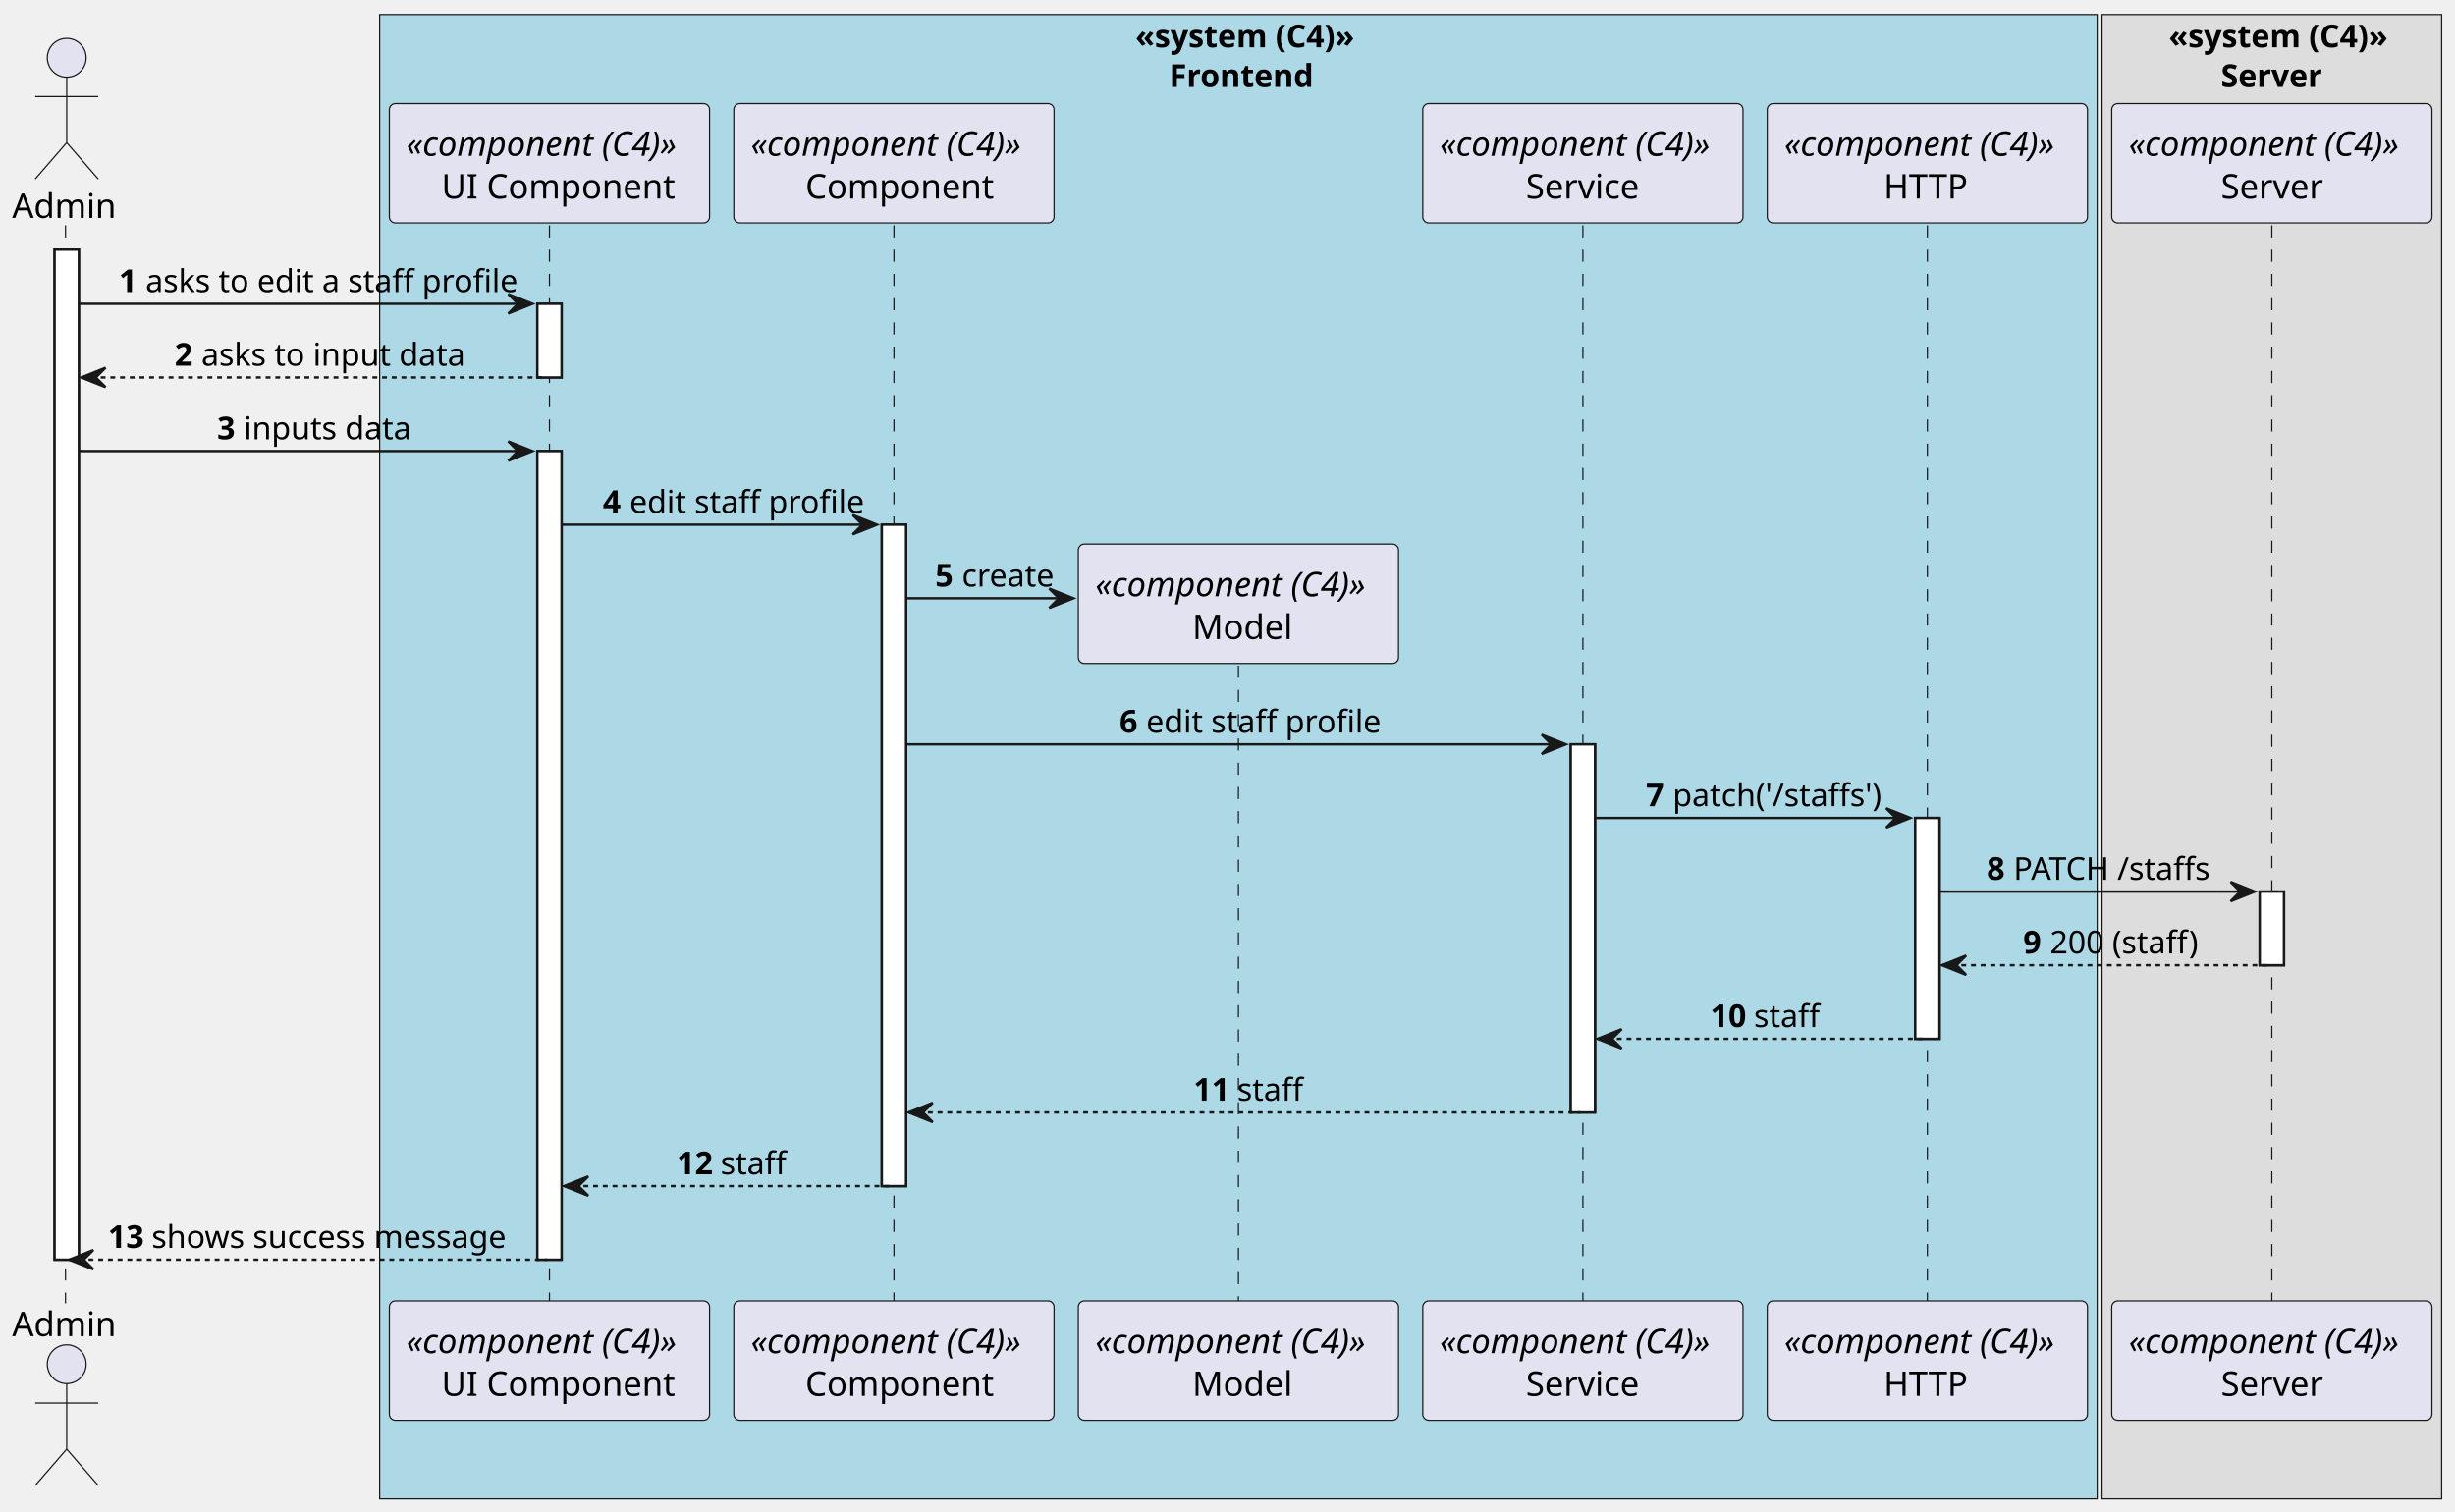
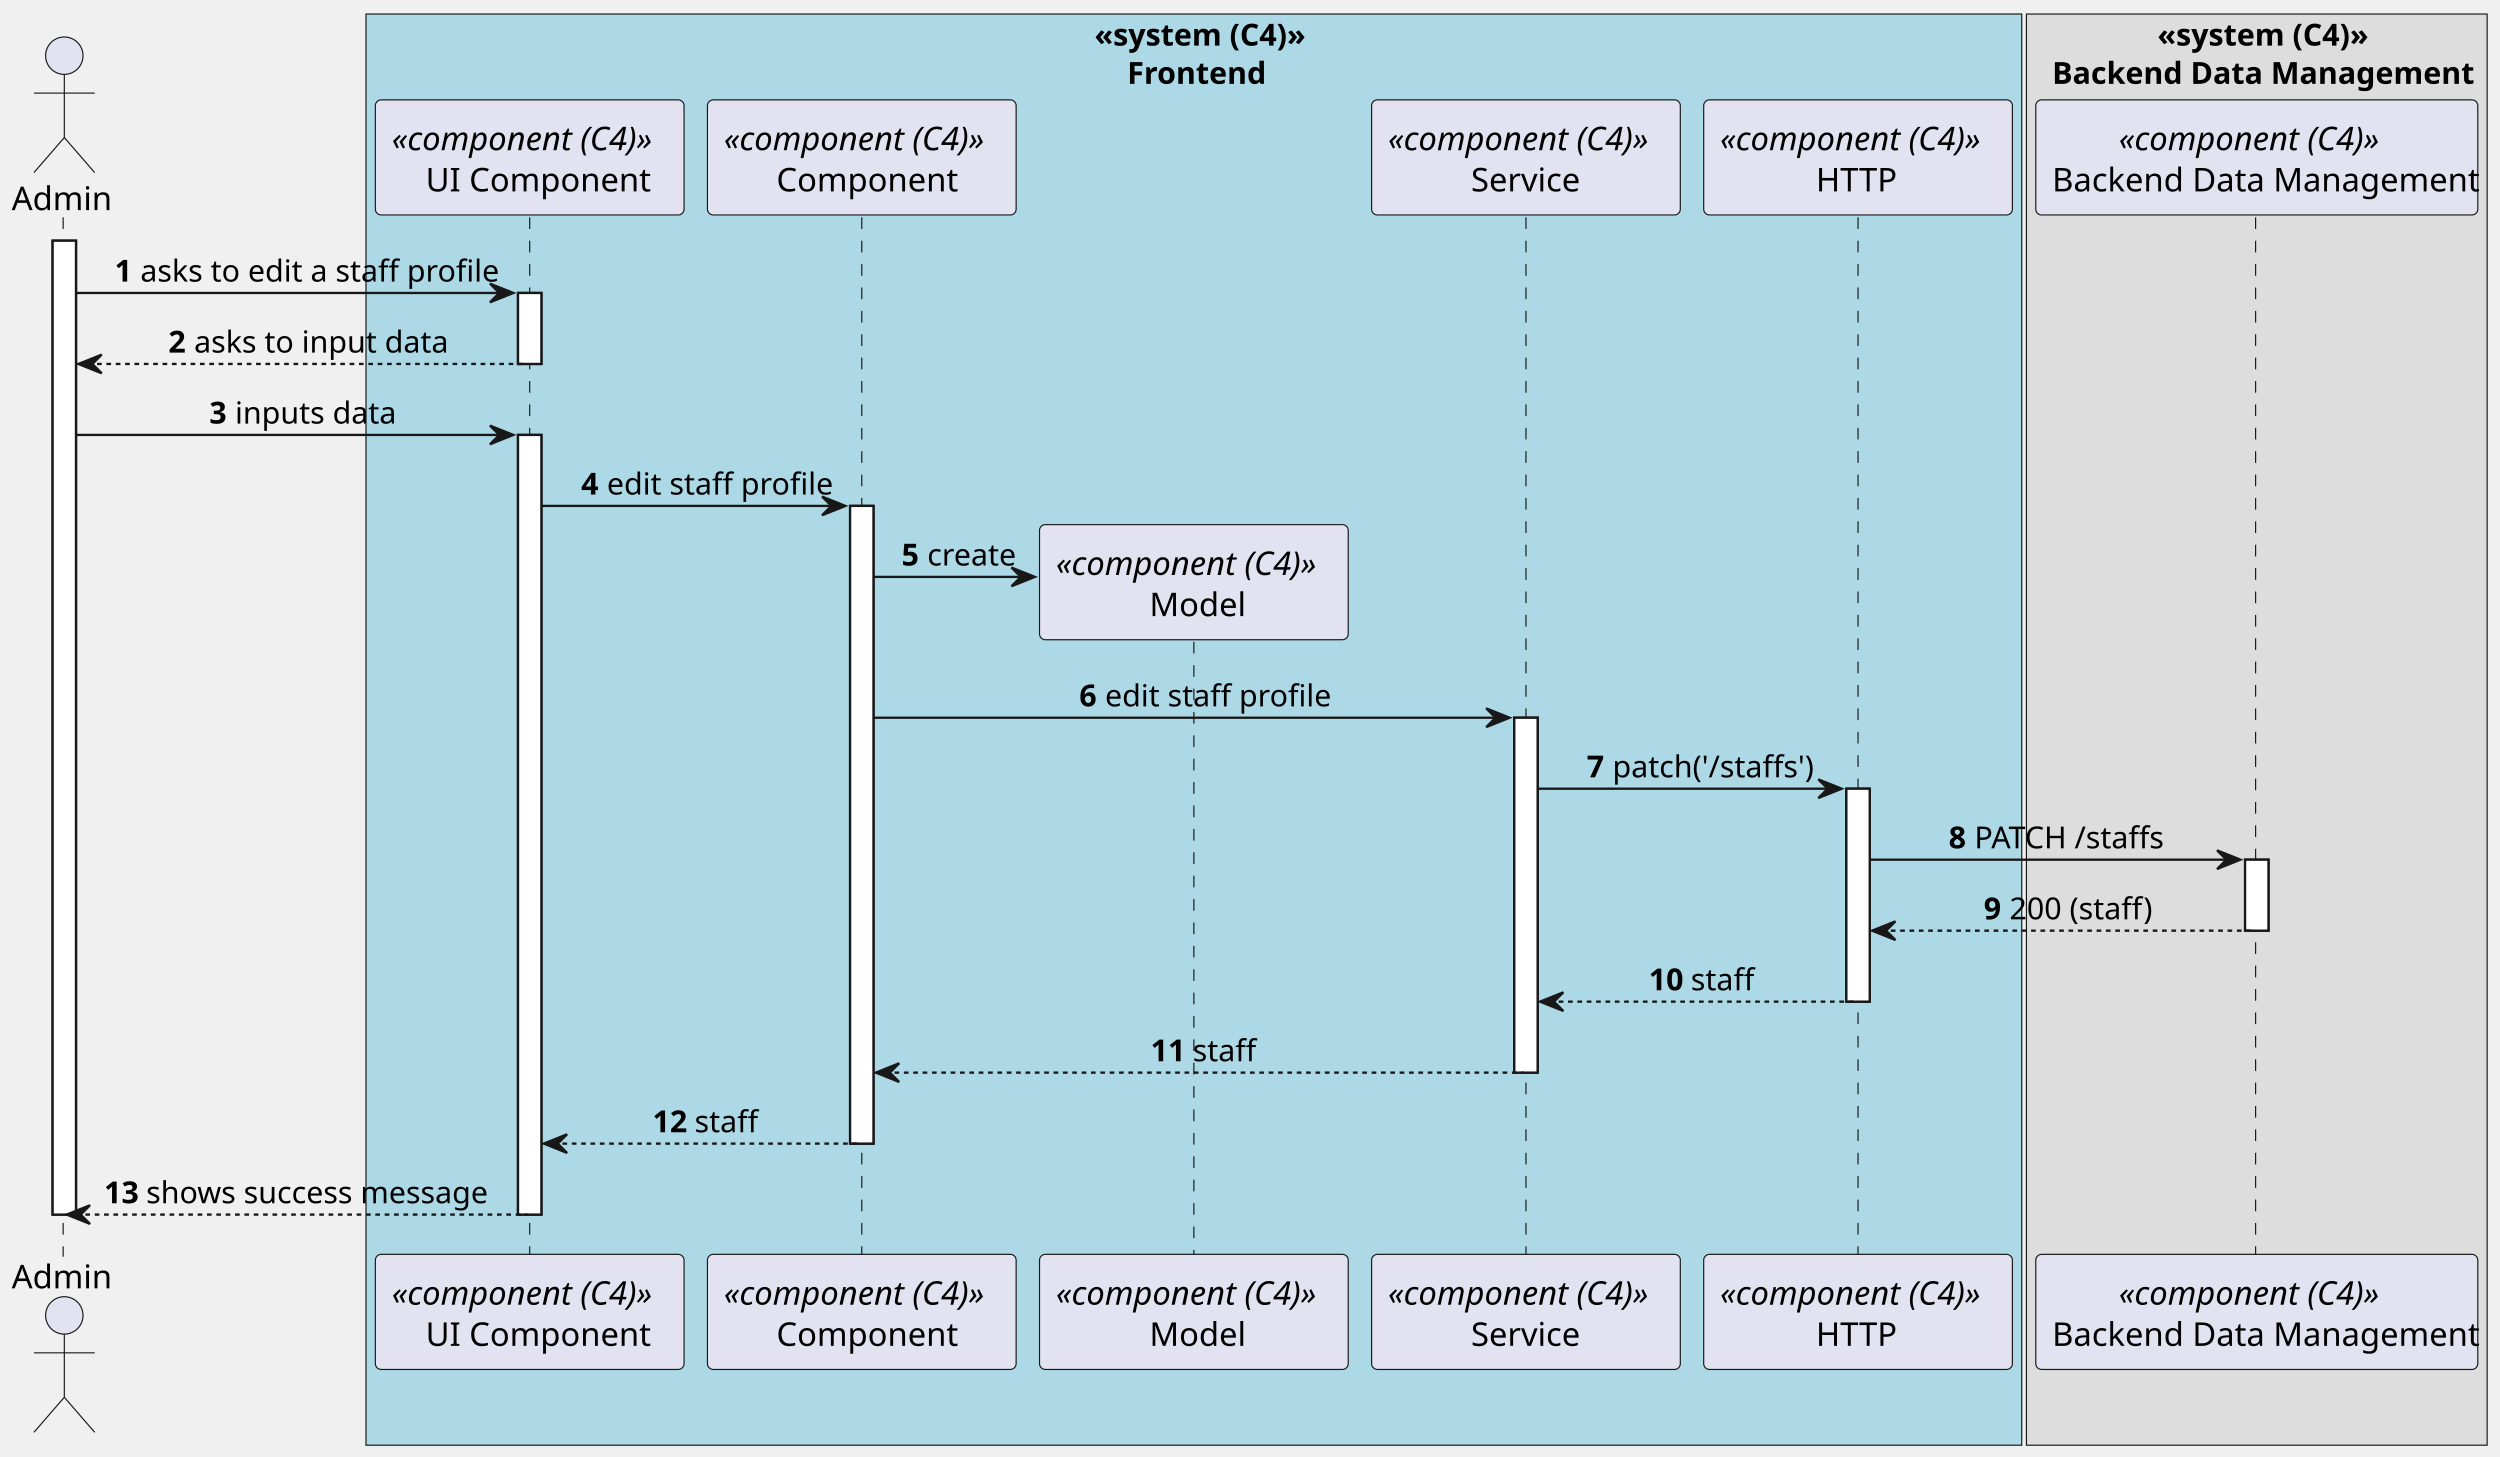
- <svg xmlns="http://www.w3.org/2000/svg" contentStyleType="text/css" height="623px" preserveAspectRatio="none" style="width:1012px;height:623px;background:#FFFFFF;" version="1.1" viewBox="0 0 1012 623" width="1012px" zoomAndPan="magnify">
+ <svg xmlns="http://www.w3.org/2000/svg" contentStyleType="text/css" height="623px" preserveAspectRatio="none" style="width:1069px;height:623px;background:#FFFFFF;" version="1.1" viewBox="0 0 1069 623" width="1069px" zoomAndPan="magnify">
  <defs />
  <g>
    <rect fill="#ADD8E6" height="611.969" style="stroke:#181818;stroke-width:0.5;" width="708" x="156.5" y="6" />
    <text fill="#000000" font-family="sans-serif" font-size="13" font-weight="bold" lengthAdjust="spacing" textLength="85" x="468" y="19.495">«system (C4)»</text>
    <text fill="#000000" font-family="sans-serif" font-size="13" font-weight="bold" lengthAdjust="spacing" textLength="57" x="482" y="35.847">Frontend</text>
-     <rect fill="#DDDDDD" height="611.969" style="stroke:#181818;stroke-width:0.5;" width="140" x="866.5" y="6" />
-     <text fill="#000000" font-family="sans-serif" font-size="13" font-weight="bold" lengthAdjust="spacing" textLength="85" x="894" y="19.495">«system (C4)»</text>
-     <text fill="#000000" font-family="sans-serif" font-size="13" font-weight="bold" lengthAdjust="spacing" textLength="42" x="915.5" y="35.847">Server</text>
+     <rect fill="#DDDDDD" height="611.969" style="stroke:#181818;stroke-width:0.5;" width="197" x="866.5" y="6" />
+     <text fill="#000000" font-family="sans-serif" font-size="13" font-weight="bold" lengthAdjust="spacing" textLength="85" x="922.5" y="19.495">«system (C4)»</text>
+     <text fill="#000000" font-family="sans-serif" font-size="13" font-weight="bold" lengthAdjust="spacing" textLength="175" x="877.5" y="35.847">Backend Data Management</text>
    <rect fill="#FFFFFF" height="416.438" style="stroke:#181818;stroke-width:1.0;" width="10" x="22.5" y="102.922" />
    <rect fill="#FFFFFF" height="30.352" style="stroke:#181818;stroke-width:1.0;" width="10" x="221.5" y="125.273" />
    <rect fill="#FFFFFF" height="333.383" style="stroke:#181818;stroke-width:1.0;" width="10" x="221.5" y="185.977" />
    <rect fill="#FFFFFF" height="272.68" style="stroke:#181818;stroke-width:1.0;" width="10" x="363.5" y="216.328" />
    <rect fill="#FFFFFF" height="151.758" style="stroke:#181818;stroke-width:1.0;" width="10" x="647.5" y="306.898" />
    <rect fill="#FFFFFF" height="91.055" style="stroke:#181818;stroke-width:1.0;" width="10" x="789.5" y="337.25" />
-     <rect fill="#FFFFFF" height="30.352" style="stroke:#181818;stroke-width:1.0;" width="10" x="931.5" y="367.602" />
+     <rect fill="#FFFFFF" height="30.352" style="stroke:#181818;stroke-width:1.0;" width="10" x="960" y="367.602" />
    <line style="stroke:#181818;stroke-width:0.5;stroke-dasharray:5.0,5.0;" x1="27" x2="27" y1="92.922" y2="537.359" />
    <line style="stroke:#181818;stroke-width:0.5;stroke-dasharray:5.0,5.0;" x1="226.5" x2="226.5" y1="92.922" y2="537.359" />
    <line style="stroke:#181818;stroke-width:0.5;stroke-dasharray:5.0,5.0;" x1="368.5" x2="368.5" y1="92.922" y2="537.359" />
    <line style="stroke:#181818;stroke-width:0.5;stroke-dasharray:5.0,5.0;" x1="510.5" x2="510.5" y1="264.438" y2="537.359" />
    <line style="stroke:#181818;stroke-width:0.5;stroke-dasharray:5.0,5.0;" x1="652.5" x2="652.5" y1="92.922" y2="537.359" />
    <line style="stroke:#181818;stroke-width:0.5;stroke-dasharray:5.0,5.0;" x1="794.5" x2="794.5" y1="92.922" y2="537.359" />
-     <line style="stroke:#181818;stroke-width:0.5;stroke-dasharray:5.0,5.0;" x1="936.5" x2="936.5" y1="92.922" y2="537.359" />
+     <line style="stroke:#181818;stroke-width:0.5;stroke-dasharray:5.0,5.0;" x1="964.5" x2="964.5" y1="92.922" y2="537.359" />
    <text fill="#000000" font-family="sans-serif" font-size="14" lengthAdjust="spacing" textLength="39" x="5" y="89.846">Admin</text>
    <ellipse cx="27.5" cy="23.812" fill="#E2E2F0" rx="8" ry="8" style="stroke:#181818;stroke-width:0.5;" />
    <path d="M27.5,31.812 L27.5,58.812 M14.5,39.812 L40.5,39.812 M27.5,58.812 L14.5,73.812 M27.5,58.812 L40.5,73.812 " fill="none" style="stroke:#181818;stroke-width:0.5;" />
    <text fill="#000000" font-family="sans-serif" font-size="14" lengthAdjust="spacing" textLength="39" x="5" y="550.893">Admin</text>
    <ellipse cx="27.5" cy="562.469" fill="#E2E2F0" rx="8" ry="8" style="stroke:#181818;stroke-width:0.5;" />
    <path d="M27.5,570.469 L27.5,597.469 M14.5,578.469 L40.5,578.469 M27.5,597.469 L14.5,612.469 M27.5,597.469 L40.5,612.469 " fill="none" style="stroke:#181818;stroke-width:0.5;" />
    <rect fill="#E2E2F0" height="49.219" rx="2.5" ry="2.5" style="stroke:#181818;stroke-width:0.5;" width="132" x="160.5" y="42.703" />
    <text fill="#000000" font-family="sans-serif" font-size="14" font-style="italic" lengthAdjust="spacing" textLength="118" x="167.5" y="64.236">«component (C4)»</text>
    <text fill="#000000" font-family="sans-serif" font-size="14" lengthAdjust="spacing" textLength="89" x="182" y="81.846">UI Component</text>
    <rect fill="#E2E2F0" height="49.219" rx="2.5" ry="2.5" style="stroke:#181818;stroke-width:0.5;" width="132" x="160.5" y="536.359" />
    <text fill="#000000" font-family="sans-serif" font-size="14" font-style="italic" lengthAdjust="spacing" textLength="118" x="167.5" y="557.893">«component (C4)»</text>
    <text fill="#000000" font-family="sans-serif" font-size="14" lengthAdjust="spacing" textLength="89" x="182" y="575.502">UI Component</text>
    <rect fill="#E2E2F0" height="49.219" rx="2.5" ry="2.5" style="stroke:#181818;stroke-width:0.5;" width="132" x="302.5" y="42.703" />
    <text fill="#000000" font-family="sans-serif" font-size="14" font-style="italic" lengthAdjust="spacing" textLength="118" x="309.5" y="64.236">«component (C4)»</text>
    <text fill="#000000" font-family="sans-serif" font-size="14" lengthAdjust="spacing" textLength="73" x="332" y="81.846">Component</text>
    <rect fill="#E2E2F0" height="49.219" rx="2.5" ry="2.5" style="stroke:#181818;stroke-width:0.5;" width="132" x="302.5" y="536.359" />
    <text fill="#000000" font-family="sans-serif" font-size="14" font-style="italic" lengthAdjust="spacing" textLength="118" x="309.5" y="557.893">«component (C4)»</text>
    <text fill="#000000" font-family="sans-serif" font-size="14" lengthAdjust="spacing" textLength="73" x="332" y="575.502">Component</text>
    <rect fill="#E2E2F0" height="49.219" rx="2.5" ry="2.5" style="stroke:#181818;stroke-width:0.5;" width="132" x="444.5" y="536.359" />
    <text fill="#000000" font-family="sans-serif" font-size="14" font-style="italic" lengthAdjust="spacing" textLength="118" x="451.5" y="557.893">«component (C4)»</text>
    <text fill="#000000" font-family="sans-serif" font-size="14" lengthAdjust="spacing" textLength="38" x="491.5" y="575.502">Model</text>
    <rect fill="#E2E2F0" height="49.219" rx="2.5" ry="2.5" style="stroke:#181818;stroke-width:0.5;" width="132" x="586.5" y="42.703" />
    <text fill="#000000" font-family="sans-serif" font-size="14" font-style="italic" lengthAdjust="spacing" textLength="118" x="593.5" y="64.236">«component (C4)»</text>
    <text fill="#000000" font-family="sans-serif" font-size="14" lengthAdjust="spacing" textLength="47" x="629" y="81.846">Service</text>
    <rect fill="#E2E2F0" height="49.219" rx="2.5" ry="2.5" style="stroke:#181818;stroke-width:0.5;" width="132" x="586.5" y="536.359" />
    <text fill="#000000" font-family="sans-serif" font-size="14" font-style="italic" lengthAdjust="spacing" textLength="118" x="593.5" y="557.893">«component (C4)»</text>
    <text fill="#000000" font-family="sans-serif" font-size="14" lengthAdjust="spacing" textLength="47" x="629" y="575.502">Service</text>
    <rect fill="#E2E2F0" height="49.219" rx="2.5" ry="2.5" style="stroke:#181818;stroke-width:0.5;" width="132" x="728.5" y="42.703" />
    <text fill="#000000" font-family="sans-serif" font-size="14" font-style="italic" lengthAdjust="spacing" textLength="118" x="735.5" y="64.236">«component (C4)»</text>
    <text fill="#000000" font-family="sans-serif" font-size="14" lengthAdjust="spacing" textLength="36" x="776.5" y="81.846">HTTP</text>
    <rect fill="#E2E2F0" height="49.219" rx="2.5" ry="2.5" style="stroke:#181818;stroke-width:0.5;" width="132" x="728.5" y="536.359" />
    <text fill="#000000" font-family="sans-serif" font-size="14" font-style="italic" lengthAdjust="spacing" textLength="118" x="735.5" y="557.893">«component (C4)»</text>
    <text fill="#000000" font-family="sans-serif" font-size="14" lengthAdjust="spacing" textLength="36" x="776.5" y="575.502">HTTP</text>
-     <rect fill="#E2E2F0" height="49.219" rx="2.5" ry="2.5" style="stroke:#181818;stroke-width:0.5;" width="132" x="870.5" y="42.703" />
-     <text fill="#000000" font-family="sans-serif" font-size="14" font-style="italic" lengthAdjust="spacing" textLength="118" x="877.5" y="64.236">«component (C4)»</text>
-     <text fill="#000000" font-family="sans-serif" font-size="14" lengthAdjust="spacing" textLength="42" x="915.5" y="81.846">Server</text>
-     <rect fill="#E2E2F0" height="49.219" rx="2.5" ry="2.5" style="stroke:#181818;stroke-width:0.5;" width="132" x="870.5" y="536.359" />
-     <text fill="#000000" font-family="sans-serif" font-size="14" font-style="italic" lengthAdjust="spacing" textLength="118" x="877.5" y="557.893">«component (C4)»</text>
-     <text fill="#000000" font-family="sans-serif" font-size="14" lengthAdjust="spacing" textLength="42" x="915.5" y="575.502">Server</text>
+     <rect fill="#E2E2F0" height="49.219" rx="2.5" ry="2.5" style="stroke:#181818;stroke-width:0.5;" width="189" x="870.5" y="42.703" />
+     <text fill="#000000" font-family="sans-serif" font-size="14" font-style="italic" lengthAdjust="spacing" textLength="118" x="906" y="64.236">«component (C4)»</text>
+     <text fill="#000000" font-family="sans-serif" font-size="14" lengthAdjust="spacing" textLength="175" x="877.5" y="81.846">Backend Data Management</text>
+     <rect fill="#E2E2F0" height="49.219" rx="2.5" ry="2.5" style="stroke:#181818;stroke-width:0.5;" width="189" x="870.5" y="536.359" />
+     <text fill="#000000" font-family="sans-serif" font-size="14" font-style="italic" lengthAdjust="spacing" textLength="118" x="906" y="557.893">«component (C4)»</text>
+     <text fill="#000000" font-family="sans-serif" font-size="14" lengthAdjust="spacing" textLength="175" x="877.5" y="575.502">Backend Data Management</text>
    <rect fill="#FFFFFF" height="416.438" style="stroke:#181818;stroke-width:1.0;" width="10" x="22.5" y="102.922" />
    <rect fill="#FFFFFF" height="30.352" style="stroke:#181818;stroke-width:1.0;" width="10" x="221.5" y="125.273" />
    <rect fill="#FFFFFF" height="333.383" style="stroke:#181818;stroke-width:1.0;" width="10" x="221.5" y="185.977" />
    <rect fill="#FFFFFF" height="272.68" style="stroke:#181818;stroke-width:1.0;" width="10" x="363.5" y="216.328" />
    <rect fill="#FFFFFF" height="151.758" style="stroke:#181818;stroke-width:1.0;" width="10" x="647.5" y="306.898" />
    <rect fill="#FFFFFF" height="91.055" style="stroke:#181818;stroke-width:1.0;" width="10" x="789.5" y="337.25" />
-     <rect fill="#FFFFFF" height="30.352" style="stroke:#181818;stroke-width:1.0;" width="10" x="931.5" y="367.602" />
+     <rect fill="#FFFFFF" height="30.352" style="stroke:#181818;stroke-width:1.0;" width="10" x="960" y="367.602" />
    <polygon fill="#181818" points="209.5,121.273,219.5,125.273,209.5,129.273,213.5,125.273" style="stroke:#181818;stroke-width:1.0;" />
    <line style="stroke:#181818;stroke-width:1.0;" x1="32.5" x2="215.5" y1="125.273" y2="125.273" />
    <text fill="#000000" font-family="sans-serif" font-size="13" font-weight="bold" lengthAdjust="spacing" textLength="7" x="49" y="120.417">1</text>
    <text fill="#000000" font-family="sans-serif" font-size="13" lengthAdjust="spacing" textLength="145" x="60" y="120.417">asks to edit a staff profile</text>
    <polygon fill="#181818" points="43.5,151.625,33.5,155.625,43.5,159.625,39.5,155.625" style="stroke:#181818;stroke-width:1.0;" />
    <line style="stroke:#181818;stroke-width:1.0;stroke-dasharray:2.0,2.0;" x1="37.5" x2="225.5" y1="155.625" y2="155.625" />
    <text fill="#000000" font-family="sans-serif" font-size="13" font-weight="bold" lengthAdjust="spacing" textLength="7" x="72" y="150.769">2</text>
    <text fill="#000000" font-family="sans-serif" font-size="13" lengthAdjust="spacing" textLength="104" x="83" y="150.769">asks to input data</text>
    <polygon fill="#181818" points="209.5,181.977,219.5,185.977,209.5,189.977,213.5,185.977" style="stroke:#181818;stroke-width:1.0;" />
    <line style="stroke:#181818;stroke-width:1.0;" x1="32.5" x2="215.5" y1="185.977" y2="185.977" />
    <text fill="#000000" font-family="sans-serif" font-size="13" font-weight="bold" lengthAdjust="spacing" textLength="7" x="89.5" y="181.12">3</text>
    <text fill="#000000" font-family="sans-serif" font-size="13" lengthAdjust="spacing" textLength="64" x="100.5" y="181.12">inputs data</text>
    <polygon fill="#181818" points="351.5,212.328,361.5,216.328,351.5,220.328,355.5,216.328" style="stroke:#181818;stroke-width:1.0;" />
    <line style="stroke:#181818;stroke-width:1.0;" x1="231.5" x2="357.5" y1="216.328" y2="216.328" />
    <text fill="#000000" font-family="sans-serif" font-size="13" font-weight="bold" lengthAdjust="spacing" textLength="7" x="248.5" y="211.472">4</text>
    <text fill="#000000" font-family="sans-serif" font-size="13" lengthAdjust="spacing" textLength="87" x="259.5" y="211.472">edit staff profile</text>
    <polygon fill="#181818" points="432.5,242.68,442.5,246.68,432.5,250.68,436.5,246.68" style="stroke:#181818;stroke-width:1.0;" />
    <line style="stroke:#181818;stroke-width:1.0;" x1="373.5" x2="438.5" y1="246.68" y2="246.68" />
    <text fill="#000000" font-family="sans-serif" font-size="13" font-weight="bold" lengthAdjust="spacing" textLength="7" x="385.5" y="241.823">5</text>
    <text fill="#000000" font-family="sans-serif" font-size="13" lengthAdjust="spacing" textLength="36" x="396.5" y="241.823">create</text>
    <rect fill="#E2E2F0" height="49.219" rx="2.5" ry="2.5" style="stroke:#181818;stroke-width:0.5;" width="132" x="444.5" y="224.328" />
    <text fill="#000000" font-family="sans-serif" font-size="14" font-style="italic" lengthAdjust="spacing" textLength="118" x="451.5" y="245.861">«component (C4)»</text>
    <text fill="#000000" font-family="sans-serif" font-size="14" lengthAdjust="spacing" textLength="38" x="491.5" y="263.471">Model</text>
    <polygon fill="#181818" points="635.5,302.898,645.5,306.898,635.5,310.898,639.5,306.898" style="stroke:#181818;stroke-width:1.0;" />
    <line style="stroke:#181818;stroke-width:1.0;" x1="373.5" x2="641.5" y1="306.898" y2="306.898" />
    <text fill="#000000" font-family="sans-serif" font-size="13" font-weight="bold" lengthAdjust="spacing" textLength="7" x="461.5" y="302.042">6</text>
    <text fill="#000000" font-family="sans-serif" font-size="13" lengthAdjust="spacing" textLength="87" x="472.5" y="302.042">edit staff profile</text>
    <polygon fill="#181818" points="777.5,333.25,787.5,337.25,777.5,341.25,781.5,337.25" style="stroke:#181818;stroke-width:1.0;" />
    <line style="stroke:#181818;stroke-width:1.0;" x1="657.5" x2="783.5" y1="337.25" y2="337.25" />
    <text fill="#000000" font-family="sans-serif" font-size="13" font-weight="bold" lengthAdjust="spacing" textLength="7" x="678.5" y="332.394">7</text>
    <text fill="#000000" font-family="sans-serif" font-size="13" lengthAdjust="spacing" textLength="79" x="689.5" y="332.394">patch('/staffs')</text>
-     <polygon fill="#181818" points="919.5,363.602,929.5,367.602,919.5,371.602,923.5,367.602" style="stroke:#181818;stroke-width:1.0;" />
-     <line style="stroke:#181818;stroke-width:1.0;" x1="799.5" x2="925.5" y1="367.602" y2="367.602" />
-     <text fill="#000000" font-family="sans-serif" font-size="13" font-weight="bold" lengthAdjust="spacing" textLength="7" x="819" y="362.745">8</text>
-     <text fill="#000000" font-family="sans-serif" font-size="13" lengthAdjust="spacing" textLength="82" x="830" y="362.745">PATCH /staffs</text>
+     <polygon fill="#181818" points="948,363.602,958,367.602,948,371.602,952,367.602" style="stroke:#181818;stroke-width:1.0;" />
+     <line style="stroke:#181818;stroke-width:1.0;" x1="799.5" x2="954" y1="367.602" y2="367.602" />
+     <text fill="#000000" font-family="sans-serif" font-size="13" font-weight="bold" lengthAdjust="spacing" textLength="7" x="833.25" y="362.745">8</text>
+     <text fill="#000000" font-family="sans-serif" font-size="13" lengthAdjust="spacing" textLength="82" x="844.25" y="362.745">PATCH /staffs</text>
    <polygon fill="#181818" points="810.5,393.953,800.5,397.953,810.5,401.953,806.5,397.953" style="stroke:#181818;stroke-width:1.0;" />
-     <line style="stroke:#181818;stroke-width:1.0;stroke-dasharray:2.0,2.0;" x1="804.5" x2="935.5" y1="397.953" y2="397.953" />
-     <text fill="#000000" font-family="sans-serif" font-size="13" font-weight="bold" lengthAdjust="spacing" textLength="7" x="834" y="393.097">9</text>
-     <text fill="#000000" font-family="sans-serif" font-size="13" lengthAdjust="spacing" textLength="57" x="845" y="393.097">200 (staff)</text>
+     <line style="stroke:#181818;stroke-width:1.0;stroke-dasharray:2.0,2.0;" x1="804.5" x2="964" y1="397.953" y2="397.953" />
+     <text fill="#000000" font-family="sans-serif" font-size="13" font-weight="bold" lengthAdjust="spacing" textLength="7" x="848.25" y="393.097">9</text>
+     <text fill="#000000" font-family="sans-serif" font-size="13" lengthAdjust="spacing" textLength="57" x="859.25" y="393.097">200 (staff)</text>
    <polygon fill="#181818" points="668.5,424.305,658.5,428.305,668.5,432.305,664.5,428.305" style="stroke:#181818;stroke-width:1.0;" />
    <line style="stroke:#181818;stroke-width:1.0;stroke-dasharray:2.0,2.0;" x1="662.5" x2="793.5" y1="428.305" y2="428.305" />
    <text fill="#000000" font-family="sans-serif" font-size="13" font-weight="bold" lengthAdjust="spacing" textLength="14" x="705" y="423.448">10</text>
    <text fill="#000000" font-family="sans-serif" font-size="13" lengthAdjust="spacing" textLength="24" x="723" y="423.448">staff</text>
    <polygon fill="#181818" points="384.5,454.656,374.5,458.656,384.5,462.656,380.5,458.656" style="stroke:#181818;stroke-width:1.0;" />
    <line style="stroke:#181818;stroke-width:1.0;stroke-dasharray:2.0,2.0;" x1="378.5" x2="651.5" y1="458.656" y2="458.656" />
    <text fill="#000000" font-family="sans-serif" font-size="13" font-weight="bold" lengthAdjust="spacing" textLength="14" x="492" y="453.8">11</text>
    <text fill="#000000" font-family="sans-serif" font-size="13" lengthAdjust="spacing" textLength="24" x="510" y="453.8">staff</text>
    <polygon fill="#181818" points="242.5,485.008,232.5,489.008,242.5,493.008,238.5,489.008" style="stroke:#181818;stroke-width:1.0;" />
    <line style="stroke:#181818;stroke-width:1.0;stroke-dasharray:2.0,2.0;" x1="236.5" x2="367.5" y1="489.008" y2="489.008" />
    <text fill="#000000" font-family="sans-serif" font-size="13" font-weight="bold" lengthAdjust="spacing" textLength="14" x="279" y="484.151">12</text>
    <text fill="#000000" font-family="sans-serif" font-size="13" lengthAdjust="spacing" textLength="24" x="297" y="484.151">staff</text>
    <polygon fill="#181818" points="38.5,515.359,28.5,519.359,38.5,523.359,34.5,519.359" style="stroke:#181818;stroke-width:1.0;" />
    <line style="stroke:#181818;stroke-width:1.0;stroke-dasharray:2.0,2.0;" x1="32.5" x2="225.5" y1="519.359" y2="519.359" />
    <text fill="#000000" font-family="sans-serif" font-size="13" font-weight="bold" lengthAdjust="spacing" textLength="14" x="44.5" y="514.503">13</text>
    <text fill="#000000" font-family="sans-serif" font-size="13" lengthAdjust="spacing" textLength="147" x="62.5" y="514.503">shows success message</text>
  </g>
</svg>
